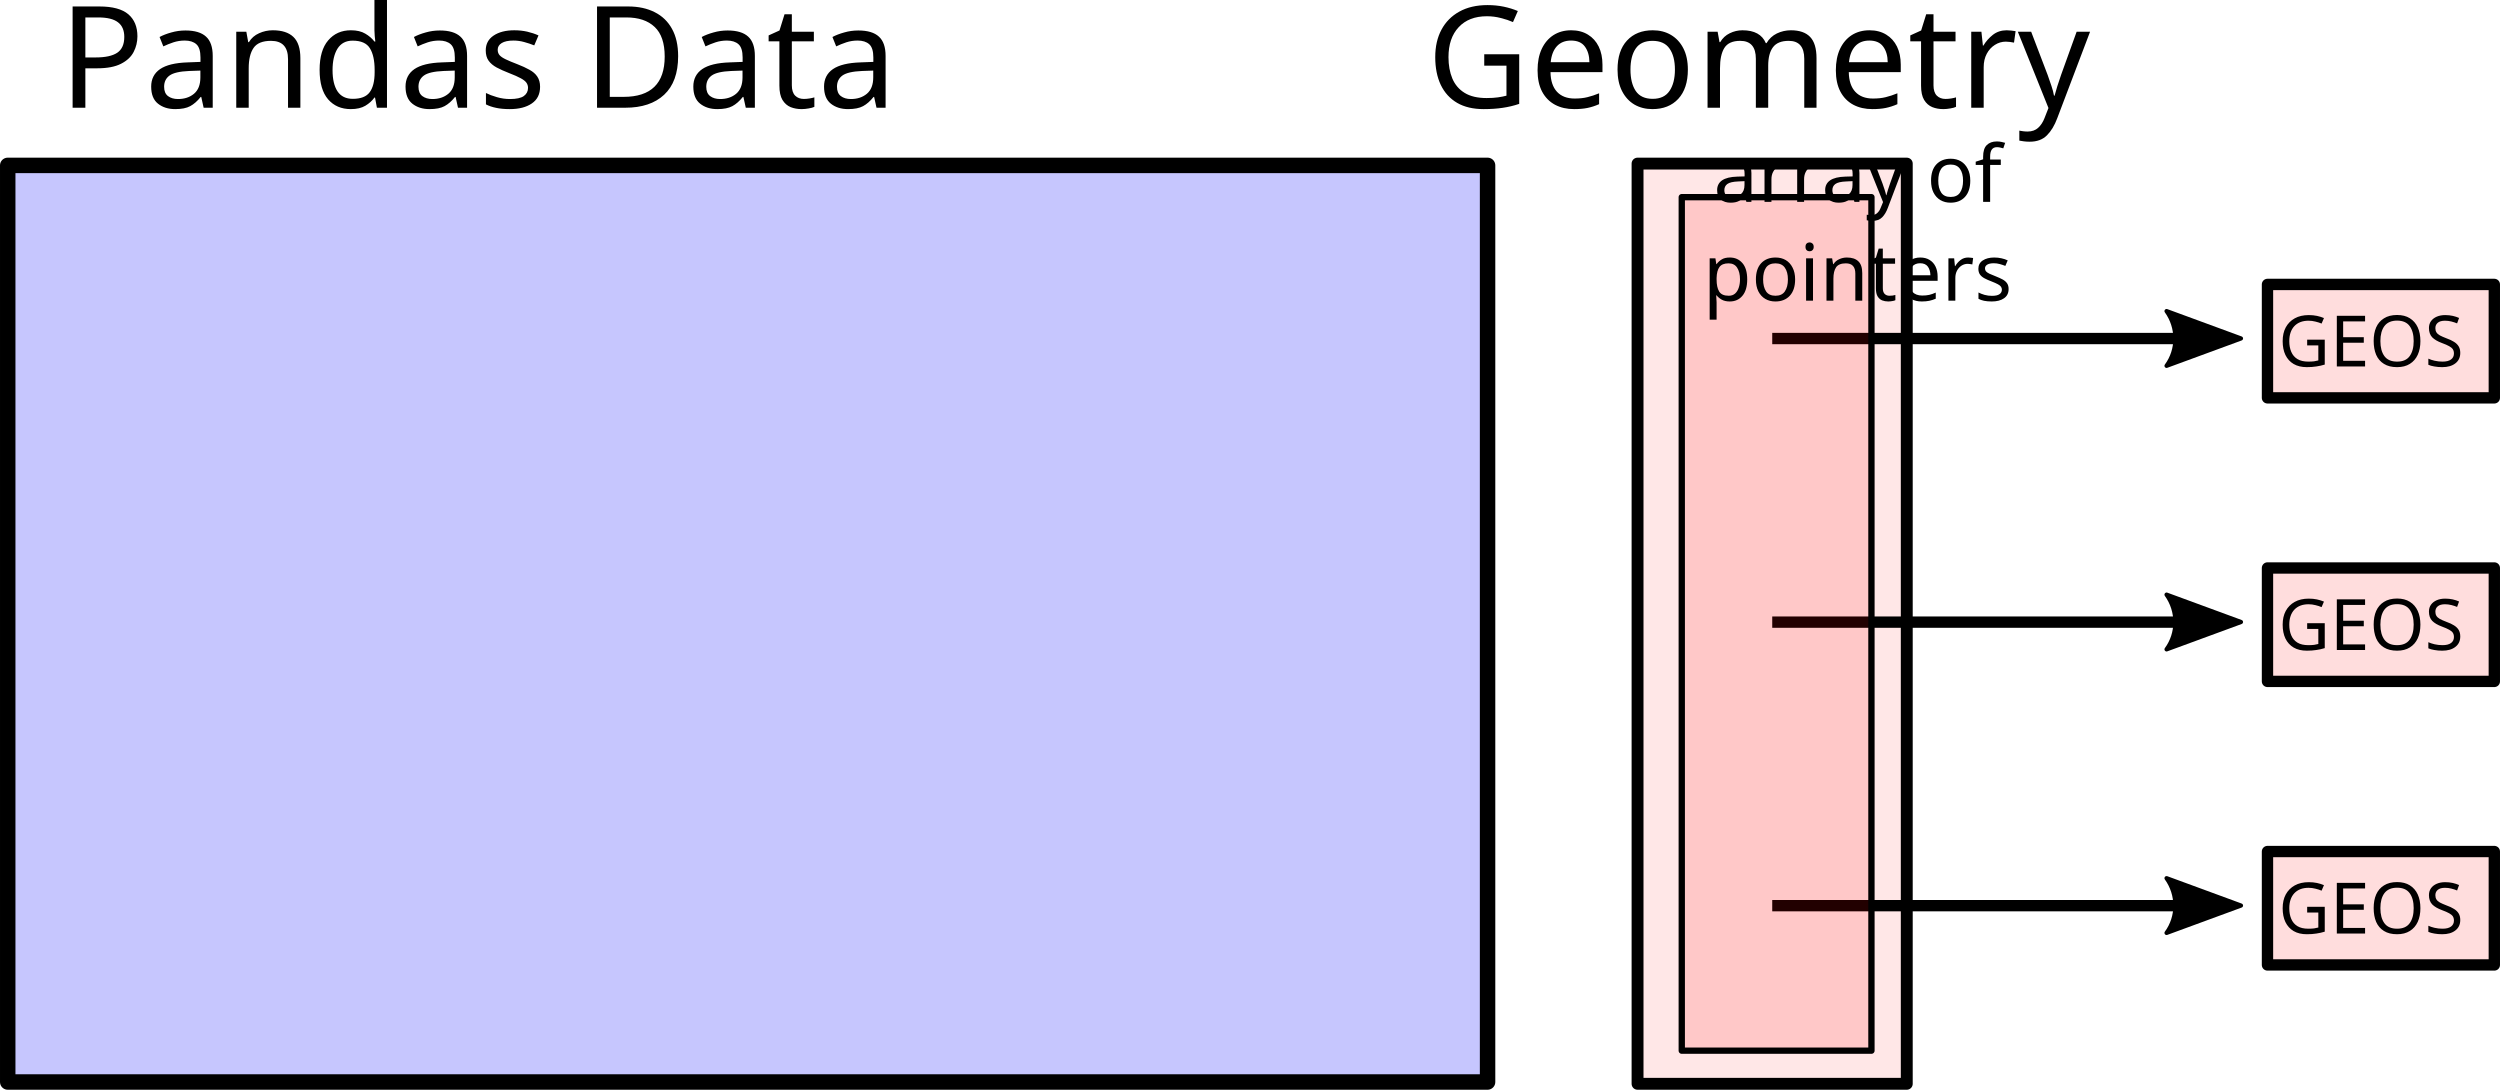
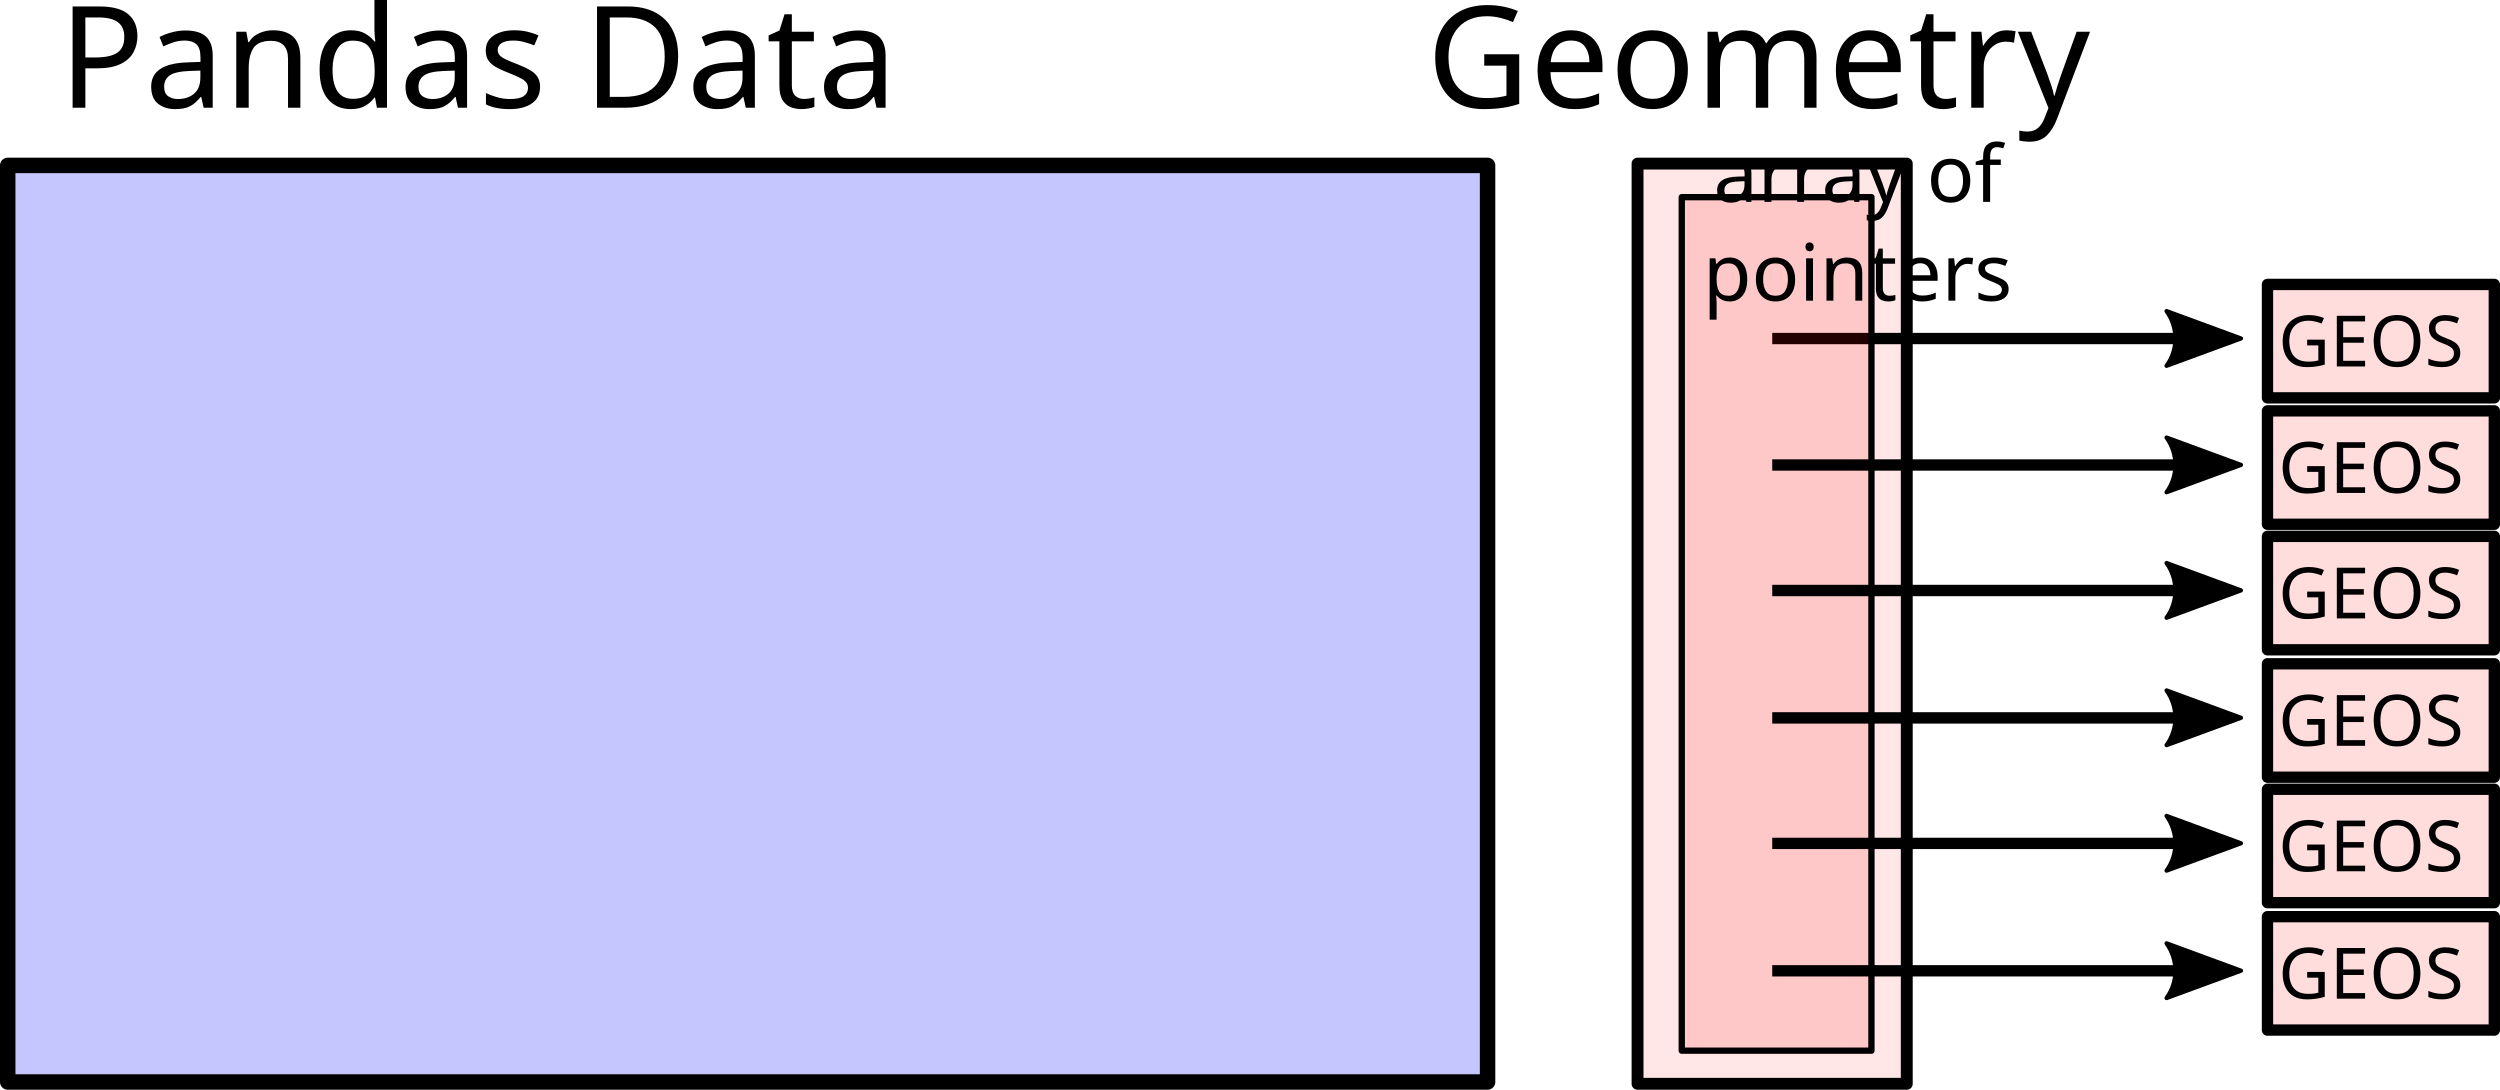
<svg xmlns="http://www.w3.org/2000/svg" width="111.596mm" height="48.644mm" viewBox="0 0 395.417 172.361" id="svg2" version="1.1">
  <defs id="defs4">
    <marker style="overflow:visible" id="marker5358" refX="0" refY="0" orient="auto">
      <path transform="scale(-0.6,-0.6)" d="M 8.719,4.034 -2.207,0.016 8.719,-4.002 c -1.745,2.372 -1.735,5.617 -6e-7,8.035 z" style="fill:#000000;fill-opacity:1;fill-rule:evenodd;stroke:#000000;stroke-width:0.625;stroke-linejoin:round;stroke-opacity:1" id="path5360" />
    </marker>
    <marker orient="auto" refY="0" refX="0" id="Arrow2Mend" style="overflow:visible">
      <path id="path4177" style="fill:#000000;fill-opacity:1;fill-rule:evenodd;stroke:#000000;stroke-width:0.625;stroke-linejoin:round;stroke-opacity:1" d="M 8.719,4.034 -2.207,0.016 8.719,-4.002 c -1.745,2.372 -1.735,5.617 -6e-7,8.035 z" transform="scale(-0.6,-0.6)" />
    </marker>
    <marker orient="auto" refY="0" refX="0" id="Arrow1Lend" style="overflow:visible">
      <path id="path4153" d="M 0,0 5,-5 -12.5,0 5,5 0,0 Z" style="fill:#000000;fill-opacity:1;fill-rule:evenodd;stroke:#000000;stroke-width:1pt;stroke-opacity:1" transform="matrix(-0.8,0,0,-0.8,-10,0)" />
-     </marker>
-     <marker orient="auto" refY="0" refX="0" id="Arrow2Mend-7" style="overflow:visible">
-       <path id="path4177-5" style="fill:#000000;fill-opacity:1;fill-rule:evenodd;stroke:#000000;stroke-width:0.625;stroke-linejoin:round;stroke-opacity:1" d="M 8.719,4.034 -2.207,0.016 8.719,-4.002 c -1.745,2.372 -1.735,5.617 -6e-7,8.035 z" transform="scale(-0.6,-0.6)" />
    </marker>
    <marker orient="auto" refY="0" refX="0" id="Arrow2Mend-6" style="overflow:visible">
      <path id="path4177-2" style="fill:#000000;fill-opacity:1;fill-rule:evenodd;stroke:#000000;stroke-width:0.625;stroke-linejoin:round;stroke-opacity:1" d="M 8.719,4.034 -2.207,0.016 8.719,-4.002 c -1.745,2.372 -1.735,5.617 -6e-7,8.035 z" transform="scale(-0.6,-0.6)" />
    </marker>
    <marker orient="auto" refY="0" refX="0" id="Arrow2Mend-2" style="overflow:visible">
      <path id="path4177-7" style="fill:#000000;fill-opacity:1;fill-rule:evenodd;stroke:#000000;stroke-width:0.625;stroke-linejoin:round;stroke-opacity:1" d="M 8.719,4.034 -2.207,0.016 8.719,-4.002 c -1.745,2.372 -1.735,5.617 -6e-7,8.035 z" transform="scale(-0.6,-0.6)" />
    </marker>
    <marker orient="auto" refY="0" refX="0" id="Arrow2Mend-3" style="overflow:visible">
      <path id="path4177-6" style="fill:#000000;fill-opacity:1;fill-rule:evenodd;stroke:#000000;stroke-width:0.625;stroke-linejoin:round;stroke-opacity:1" d="M 8.719,4.034 -2.207,0.016 8.719,-4.002 c -1.745,2.372 -1.735,5.617 -6e-7,8.035 z" transform="scale(-0.6,-0.6)" />
    </marker>
    <marker orient="auto" refY="0" refX="0" id="Arrow2Mend-8" style="overflow:visible">
      <path id="path4177-9" style="fill:#000000;fill-opacity:1;fill-rule:evenodd;stroke:#000000;stroke-width:0.625;stroke-linejoin:round;stroke-opacity:1" d="M 8.719,4.034 -2.207,0.016 8.719,-4.002 c -1.745,2.372 -1.735,5.617 -6e-7,8.035 z" transform="scale(-0.6,-0.6)" />
    </marker>
    <marker orient="auto" refY="0" refX="0" id="Arrow2Mend-1" style="overflow:visible">
      <path id="path4177-94" style="fill:#000000;fill-opacity:1;fill-rule:evenodd;stroke:#000000;stroke-width:0.625;stroke-linejoin:round;stroke-opacity:1" d="M 8.719,4.034 -2.207,0.016 8.719,-4.002 c -1.745,2.372 -1.735,5.617 -6e-7,8.035 z" transform="scale(-0.6,-0.6)" />
    </marker>
    <marker orient="auto" refY="0" refX="0" id="Arrow2Mend-0" style="overflow:visible">
      <path id="path4177-63" style="fill:#000000;fill-opacity:1;fill-rule:evenodd;stroke:#000000;stroke-width:0.625;stroke-linejoin:round;stroke-opacity:1" d="M 8.719,4.034 -2.207,0.016 8.719,-4.002 c -1.745,2.372 -1.735,5.617 -6e-7,8.035 z" transform="scale(-0.6,-0.6)" />
    </marker>
    <marker orient="auto" refY="0" refX="0" id="Arrow2Mend-65" style="overflow:visible">
      <path id="path4177-69" style="fill:#000000;fill-opacity:1;fill-rule:evenodd;stroke:#000000;stroke-width:0.625;stroke-linejoin:round;stroke-opacity:1" d="M 8.719,4.034 -2.207,0.016 8.719,-4.002 c -1.745,2.372 -1.735,5.617 -6e-7,8.035 z" transform="scale(-0.6,-0.6)" />
    </marker>
+     <marker orient="auto" refY="0" refX="0" id="Arrow2Mend-36" style="overflow:visible">
+       <path id="path4177-75" style="fill:#000000;fill-opacity:1;fill-rule:evenodd;stroke:#000000;stroke-width:0.625;stroke-linejoin:round;stroke-opacity:1" d="M 8.719,4.034 -2.207,0.016 8.719,-4.002 c -1.745,2.372 -1.735,5.617 -6e-7,8.035 z" transform="scale(-0.6,-0.6)" />
+     </marker>
+     <marker orient="auto" refY="0" refX="0" id="Arrow2Mend-12" style="overflow:visible">
+       <path id="path4177-70" style="fill:#000000;fill-opacity:1;fill-rule:evenodd;stroke:#000000;stroke-width:0.625;stroke-linejoin:round;stroke-opacity:1" d="M 8.719,4.034 -2.207,0.016 8.719,-4.002 c -1.745,2.372 -1.735,5.617 -6e-7,8.035 z" transform="scale(-0.6,-0.6)" />
+     </marker>
+     <marker orient="auto" refY="0" refX="0" id="Arrow2Mend-62" style="overflow:visible">
+       <path id="path4177-61" style="fill:#000000;fill-opacity:1;fill-rule:evenodd;stroke:#000000;stroke-width:0.625;stroke-linejoin:round;stroke-opacity:1" d="M 8.719,4.034 -2.207,0.016 8.719,-4.002 c -1.745,2.372 -1.735,5.617 -6e-7,8.035 z" transform="scale(-0.6,-0.6)" />
+     </marker>
+     <marker orient="auto" refY="0" refX="0" id="Arrow2Mend-02" style="overflow:visible">
+       <path id="path4177-3" style="fill:#000000;fill-opacity:1;fill-rule:evenodd;stroke:#000000;stroke-width:0.625;stroke-linejoin:round;stroke-opacity:1" d="M 8.719,4.034 -2.207,0.016 8.719,-4.002 c -1.745,2.372 -1.735,5.617 -6e-7,8.035 z" transform="scale(-0.6,-0.6)" />
+     </marker>
+     <marker orient="auto" refY="0" refX="0" id="Arrow2Mend-02-9" style="overflow:visible">
+       <path id="path4177-3-7" style="fill:#000000;fill-opacity:1;fill-rule:evenodd;stroke:#000000;stroke-width:0.625;stroke-linejoin:round;stroke-opacity:1" d="M 8.719,4.034 -2.207,0.016 8.719,-4.002 c -1.745,2.372 -1.735,5.617 -6e-7,8.035 z" transform="scale(-0.6,-0.6)" />
+     </marker>
+     <marker orient="auto" refY="0" refX="0" id="Arrow2Mend-7" style="overflow:visible">
+       <path id="path4177-5" style="fill:#000000;fill-opacity:1;fill-rule:evenodd;stroke:#000000;stroke-width:0.625;stroke-linejoin:round;stroke-opacity:1" d="M 8.719,4.034 -2.207,0.016 8.719,-4.002 c -1.745,2.372 -1.735,5.617 -6e-7,8.035 z" transform="scale(-0.6,-0.6)" />
+     </marker>
+     <marker orient="auto" refY="0" refX="0" id="Arrow2Mend-02-3" style="overflow:visible">
+       <path id="path4177-3-6" style="fill:#000000;fill-opacity:1;fill-rule:evenodd;stroke:#000000;stroke-width:0.625;stroke-linejoin:round;stroke-opacity:1" d="M 8.719,4.034 -2.207,0.016 8.719,-4.002 c -1.745,2.372 -1.735,5.617 -6e-7,8.035 z" transform="scale(-0.6,-0.6)" />
+     </marker>
+     <marker orient="auto" refY="0" refX="0" id="Arrow2Mend-7-1" style="overflow:visible">
+       <path id="path4177-5-2" style="fill:#000000;fill-opacity:1;fill-rule:evenodd;stroke:#000000;stroke-width:0.625;stroke-linejoin:round;stroke-opacity:1" d="M 8.719,4.034 -2.207,0.016 8.719,-4.002 c -1.745,2.372 -1.735,5.617 -6e-7,8.035 z" transform="scale(-0.6,-0.6)" />
+     </marker>
+     <marker orient="auto" refY="0" refX="0" id="Arrow2Mend-02-5" style="overflow:visible">
+       <path id="path4177-3-0" style="fill:#000000;fill-opacity:1;fill-rule:evenodd;stroke:#000000;stroke-width:0.625;stroke-linejoin:round;stroke-opacity:1" d="M 8.719,4.034 -2.207,0.016 8.719,-4.002 c -1.745,2.372 -1.735,5.617 -6e-7,8.035 z" transform="scale(-0.6,-0.6)" />
+     </marker>
+     <marker orient="auto" refY="0" refX="0" id="Arrow2Mend-7-3" style="overflow:visible">
+       <path id="path4177-5-6" style="fill:#000000;fill-opacity:1;fill-rule:evenodd;stroke:#000000;stroke-width:0.625;stroke-linejoin:round;stroke-opacity:1" d="M 8.719,4.034 -2.207,0.016 8.719,-4.002 c -1.745,2.372 -1.735,5.617 -6e-7,8.035 z" transform="scale(-0.6,-0.6)" />
+     </marker>
  </defs>
  <g id="layer1" transform="translate(-129,-381.1796)">
    <rect style="fill:#0000fc;fill-opacity:0.224;stroke:#000000;stroke-width:2.443;stroke-linejoin:round;stroke-miterlimit:4;stroke-dasharray:none;stroke-opacity:1" id="rect4138" width="234.064" height="144.981" x="130.221" y="407.338" />
    <rect style="fill:#ff0000;fill-opacity:0.097;stroke:#000000;stroke-width:1.882;stroke-linejoin:round;stroke-miterlimit:4;stroke-dasharray:none;stroke-opacity:1" id="rect4140" width="42.581" height="145.542" x="388.007" y="407.058" />
    <path style="fill:none;fill-rule:evenodd;stroke:#000000;stroke-width:1.794px;stroke-linecap:butt;stroke-linejoin:miter;stroke-opacity:1;marker-end:url(#Arrow2Mend)" d="m 409.309,434.729 c 71.758,0 71.758,0 71.758,0" id="path4144" />
    <text xml:space="preserve" style="font-style:normal;font-weight:normal;font-size:71.758px;line-height:125%;font-family:sans-serif;letter-spacing:0px;word-spacing:0px;fill:#000000;fill-opacity:1;stroke:none;stroke-width:1px;stroke-linecap:butt;stroke-linejoin:miter;stroke-opacity:1" x="138.313" y="398.217" id="text4632">
      <tspan id="tspan4634" x="138.313" y="398.217" style="font-size:22.424px">Pandas Data</tspan>
    </text>
    <text xml:space="preserve" style="font-style:normal;font-weight:normal;font-size:71.758px;line-height:125%;font-family:sans-serif;letter-spacing:0px;word-spacing:0px;fill:#000000;fill-opacity:1;stroke:none;stroke-width:1px;stroke-linecap:butt;stroke-linejoin:miter;stroke-opacity:1" x="354.632" y="398.217" id="text4632-3">
      <tspan id="tspan4634-6" x="354.632" y="398.217" style="font-size:22.424px">Geometry</tspan>
    </text>
    <rect style="fill:#ff0000;fill-opacity:0.134;stroke:#000000;stroke-width:1.794;stroke-linejoin:round;stroke-miterlimit:4;stroke-dasharray:none;stroke-opacity:1" id="rect5035" width="35.879" height="17.939" x="487.641" y="426.167" />
    <text xml:space="preserve" style="font-style:normal;font-weight:normal;font-size:71.758px;line-height:125%;font-family:sans-serif;letter-spacing:0px;word-spacing:0px;fill:#000000;fill-opacity:1;stroke:none;stroke-width:1px;stroke-linecap:butt;stroke-linejoin:miter;stroke-opacity:1" x="489.357" y="439.141" id="text5024">
      <tspan id="tspan5026" x="489.357" y="439.141" style="font-size:11.212px">GEOS</tspan>
    </text>
-     <path style="fill:none;fill-rule:evenodd;stroke:#000000;stroke-width:1.794px;stroke-linecap:butt;stroke-linejoin:miter;stroke-opacity:1;marker-end:url(#Arrow2Mend-7)" d="m 409.309,479.577 c 71.758,0 71.758,0 71.758,0" id="path4144-4" />
-     <rect style="fill:#ff0000;fill-opacity:0.134;stroke:#000000;stroke-width:1.794;stroke-linejoin:round;stroke-miterlimit:4;stroke-dasharray:none;stroke-opacity:1" id="rect5035-5" width="35.879" height="17.939" x="487.641" y="471.016" />
-     <text xml:space="preserve" style="font-style:normal;font-weight:normal;font-size:71.758px;line-height:125%;font-family:sans-serif;letter-spacing:0px;word-spacing:0px;fill:#000000;fill-opacity:1;stroke:none;stroke-width:1px;stroke-linecap:butt;stroke-linejoin:miter;stroke-opacity:1" x="489.357" y="483.989" id="text5024-0">
-       <tspan id="tspan5026-3" x="489.357" y="483.989" style="font-size:11.212px">GEOS</tspan>
-     </text>
-     <path style="fill:none;fill-rule:evenodd;stroke:#000000;stroke-width:1.794px;stroke-linecap:butt;stroke-linejoin:miter;stroke-opacity:1;marker-end:url(#marker5358)" d="m 409.309,524.426 c 71.758,0 71.758,0 71.758,0" id="path4144-45" />
-     <rect style="fill:#ff0000;fill-opacity:0.134;stroke:#000000;stroke-width:1.794;stroke-linejoin:round;stroke-miterlimit:4;stroke-dasharray:none;stroke-opacity:1" id="rect5035-2" width="35.879" height="17.939" x="487.641" y="515.865" />
-     <text xml:space="preserve" style="font-style:normal;font-weight:normal;font-size:71.758px;line-height:125%;font-family:sans-serif;letter-spacing:0px;word-spacing:0px;fill:#000000;fill-opacity:1;stroke:none;stroke-width:1px;stroke-linecap:butt;stroke-linejoin:miter;stroke-opacity:1" x="489.357" y="528.838" id="text5024-54">
-       <tspan id="tspan5026-7" x="489.357" y="528.838" style="font-size:11.212px">GEOS</tspan>
-     </text>
    <rect style="fill:#ff0000;fill-opacity:0.134;stroke:#000000;stroke-width:1;stroke-linejoin:round;stroke-miterlimit:4;stroke-dasharray:none;stroke-opacity:1" id="rect5480" width="30" height="135" x="395" y="412.362" />
    <text xml:space="preserve" style="font-style:normal;font-weight:normal;font-size:40px;line-height:125%;font-family:sans-serif;letter-spacing:0px;word-spacing:0px;fill:#000000;fill-opacity:1;stroke:none;stroke-width:1px;stroke-linecap:butt;stroke-linejoin:miter;stroke-opacity:1" x="458.844" y="413.112" id="text5482">
      <tspan id="tspan5484" x="460.834" y="413.112" style="font-size:12.5px;text-align:center;text-anchor:middle">array of </tspan>
      <tspan x="460.834" y="428.737" style="font-size:12.5px;text-align:center;text-anchor:middle" id="tspan5490">pointers </tspan>
      <tspan x="458.844" y="444.362" id="tspan5486" style="font-size:12.5px;text-align:center;text-anchor:middle" />
    </text>
+     <path style="fill:none;fill-rule:evenodd;stroke:#000000;stroke-width:1.794px;stroke-linecap:butt;stroke-linejoin:miter;stroke-opacity:1;marker-end:url(#Arrow2Mend-36)" d="m 0,9.459 c 71.758,0 71.758,0 71.758,0" id="path4144-3" />
+     <rect style="fill:#ff0000;fill-opacity:0.134;stroke:#000000;stroke-width:1.794;stroke-linejoin:round;stroke-miterlimit:4;stroke-dasharray:none;stroke-opacity:1" id="rect5035-56" width="35.879" height="17.939" x="78.332" y="0.897" />
+     <text xml:space="preserve" style="font-style:normal;font-weight:normal;font-size:71.758px;line-height:125%;font-family:sans-serif;letter-spacing:0px;word-spacing:0px;fill:#000000;fill-opacity:1;stroke:none;stroke-width:1px;stroke-linecap:butt;stroke-linejoin:miter;stroke-opacity:1" x="80.048" y="13.87" id="text5024-2">
+       <tspan id="tspan5026-9" x="80.048" y="13.87" style="font-size:11.212px">GEOS</tspan>
+     </text>
+     <path style="fill:none;fill-rule:evenodd;stroke:#000000;stroke-width:1.794px;stroke-linecap:butt;stroke-linejoin:miter;stroke-opacity:1;marker-end:url(#Arrow2Mend-12)" d="m 0,9.459 c 71.758,0 71.758,0 71.758,0" id="path4144-9" />
+     <rect style="fill:#ff0000;fill-opacity:0.134;stroke:#000000;stroke-width:1.794;stroke-linejoin:round;stroke-miterlimit:4;stroke-dasharray:none;stroke-opacity:1" id="rect5035-3" width="35.879" height="17.939" x="78.332" y="0.897" />
+     <text xml:space="preserve" style="font-style:normal;font-weight:normal;font-size:71.758px;line-height:125%;font-family:sans-serif;letter-spacing:0px;word-spacing:0px;fill:#000000;fill-opacity:1;stroke:none;stroke-width:1px;stroke-linecap:butt;stroke-linejoin:miter;stroke-opacity:1" x="80.048" y="13.87" id="text5024-6">
+       <tspan id="tspan5026-0" x="80.048" y="13.87" style="font-size:11.212px">GEOS</tspan>
+     </text>
+     <path style="fill:none;fill-rule:evenodd;stroke:#000000;stroke-width:1.794px;stroke-linecap:butt;stroke-linejoin:miter;stroke-opacity:1;marker-end:url(#Arrow2Mend-62)" d="m 409.309,454.729 c 71.758,0 71.758,0 71.758,0" id="path4144-8" />
+     <rect style="fill:#ff0000;fill-opacity:0.134;stroke:#000000;stroke-width:1.794;stroke-linejoin:round;stroke-miterlimit:4;stroke-dasharray:none;stroke-opacity:1" id="rect5035-7" width="35.879" height="17.939" x="487.641" y="446.167" />
+     <text xml:space="preserve" style="font-style:normal;font-weight:normal;font-size:71.758px;line-height:125%;font-family:sans-serif;letter-spacing:0px;word-spacing:0px;fill:#000000;fill-opacity:1;stroke:none;stroke-width:1px;stroke-linecap:butt;stroke-linejoin:miter;stroke-opacity:1" x="489.357" y="459.141" id="text5024-9">
+       <tspan id="tspan5026-2" x="489.357" y="459.141" style="font-size:11.212px">GEOS</tspan>
+     </text>
+     <path style="fill:none;fill-rule:evenodd;stroke:#000000;stroke-width:1.794px;stroke-linecap:butt;stroke-linejoin:miter;stroke-opacity:1;marker-end:url(#Arrow2Mend-7)" d="m 0,9.459 c 71.758,0 71.758,0 71.758,0" id="path4144-4" />
+     <rect style="fill:#ff0000;fill-opacity:0.134;stroke:#000000;stroke-width:1.794;stroke-linejoin:round;stroke-miterlimit:4;stroke-dasharray:none;stroke-opacity:1" id="rect5035-5" width="35.879" height="17.939" x="78.332" y="0.897" />
+     <text xml:space="preserve" style="font-style:normal;font-weight:normal;font-size:71.758px;line-height:125%;font-family:sans-serif;letter-spacing:0px;word-spacing:0px;fill:#000000;fill-opacity:1;stroke:none;stroke-width:1px;stroke-linecap:butt;stroke-linejoin:miter;stroke-opacity:1" x="80.048" y="13.871" id="text5024-0">
+       <tspan id="tspan5026-3" x="80.048" y="13.871" style="font-size:11.212px">GEOS</tspan>
+     </text>
+     <path style="fill:none;fill-rule:evenodd;stroke:#000000;stroke-width:1.794px;stroke-linecap:butt;stroke-linejoin:miter;stroke-opacity:1;marker-end:url(#Arrow2Mend-02-9)" d="m 0,29.61 c 71.758,0 71.758,0 71.758,0" id="path4144-7" />
+     <rect style="fill:#ff0000;fill-opacity:0.134;stroke:#000000;stroke-width:1.794;stroke-linejoin:round;stroke-miterlimit:4;stroke-dasharray:none;stroke-opacity:1" id="rect5035-59" width="35.879" height="17.939" x="78.332" y="21.048" />
+     <text xml:space="preserve" style="font-style:normal;font-weight:normal;font-size:71.758px;line-height:125%;font-family:sans-serif;letter-spacing:0px;word-spacing:0px;fill:#000000;fill-opacity:1;stroke:none;stroke-width:1px;stroke-linecap:butt;stroke-linejoin:miter;stroke-opacity:1" x="80.048" y="34.022" id="text5024-22">
+       <tspan id="tspan5026-8" x="80.048" y="34.022" style="font-size:11.212px">GEOS</tspan>
+     </text>
+     <path style="fill:none;fill-rule:evenodd;stroke:#000000;stroke-width:1.794px;stroke-linecap:butt;stroke-linejoin:miter;stroke-opacity:1;marker-end:url(#Arrow2Mend-7-1)" d="m 409.309,474.577 c 71.758,0 71.758,0 71.758,0" id="path4144-4-9" />
+     <rect style="fill:#ff0000;fill-opacity:0.134;stroke:#000000;stroke-width:1.794;stroke-linejoin:round;stroke-miterlimit:4;stroke-dasharray:none;stroke-opacity:1" id="rect5035-5-3" width="35.879" height="17.939" x="487.641" y="466.016" />
+     <text xml:space="preserve" style="font-style:normal;font-weight:normal;font-size:71.758px;line-height:125%;font-family:sans-serif;letter-spacing:0px;word-spacing:0px;fill:#000000;fill-opacity:1;stroke:none;stroke-width:1px;stroke-linecap:butt;stroke-linejoin:miter;stroke-opacity:1" x="489.357" y="478.989" id="text5024-0-1">
+       <tspan id="tspan5026-3-9" x="489.357" y="478.989" style="font-size:11.212px">GEOS</tspan>
+     </text>
+     <path style="fill:none;fill-rule:evenodd;stroke:#000000;stroke-width:1.794px;stroke-linecap:butt;stroke-linejoin:miter;stroke-opacity:1;marker-end:url(#Arrow2Mend-02-3)" d="m 409.309,494.729 c 71.758,0 71.758,0 71.758,0" id="path4144-7-4" />
+     <rect style="fill:#ff0000;fill-opacity:0.134;stroke:#000000;stroke-width:1.794;stroke-linejoin:round;stroke-miterlimit:4;stroke-dasharray:none;stroke-opacity:1" id="rect5035-59-7" width="35.879" height="17.939" x="487.641" y="486.167" />
+     <text xml:space="preserve" style="font-style:normal;font-weight:normal;font-size:71.758px;line-height:125%;font-family:sans-serif;letter-spacing:0px;word-spacing:0px;fill:#000000;fill-opacity:1;stroke:none;stroke-width:1px;stroke-linecap:butt;stroke-linejoin:miter;stroke-opacity:1" x="489.357" y="499.141" id="text5024-22-8">
+       <tspan id="tspan5026-8-4" x="489.357" y="499.141" style="font-size:11.212px">GEOS</tspan>
+     </text>
+     <path style="fill:none;fill-rule:evenodd;stroke:#000000;stroke-width:1.794px;stroke-linecap:butt;stroke-linejoin:miter;stroke-opacity:1;marker-end:url(#Arrow2Mend-7-3)" d="m 409.309,514.577 c 71.758,0 71.758,0 71.758,0" id="path4144-4-1" />
+     <rect style="fill:#ff0000;fill-opacity:0.134;stroke:#000000;stroke-width:1.794;stroke-linejoin:round;stroke-miterlimit:4;stroke-dasharray:none;stroke-opacity:1" id="rect5035-5-0" width="35.879" height="17.939" x="487.641" y="506.016" />
+     <text xml:space="preserve" style="font-style:normal;font-weight:normal;font-size:71.758px;line-height:125%;font-family:sans-serif;letter-spacing:0px;word-spacing:0px;fill:#000000;fill-opacity:1;stroke:none;stroke-width:1px;stroke-linecap:butt;stroke-linejoin:miter;stroke-opacity:1" x="489.357" y="518.989" id="text5024-0-6">
+       <tspan id="tspan5026-3-3" x="489.357" y="518.989" style="font-size:11.212px">GEOS</tspan>
+     </text>
+     <path style="fill:none;fill-rule:evenodd;stroke:#000000;stroke-width:1.794px;stroke-linecap:butt;stroke-linejoin:miter;stroke-opacity:1;marker-end:url(#Arrow2Mend-02-5)" d="m 409.309,534.729 c 71.758,0 71.758,0 71.758,0" id="path4144-7-2" />
+     <rect style="fill:#ff0000;fill-opacity:0.134;stroke:#000000;stroke-width:1.794;stroke-linejoin:round;stroke-miterlimit:4;stroke-dasharray:none;stroke-opacity:1" id="rect5035-59-0" width="35.879" height="17.939" x="487.641" y="526.167" />
+     <text xml:space="preserve" style="font-style:normal;font-weight:normal;font-size:71.758px;line-height:125%;font-family:sans-serif;letter-spacing:0px;word-spacing:0px;fill:#000000;fill-opacity:1;stroke:none;stroke-width:1px;stroke-linecap:butt;stroke-linejoin:miter;stroke-opacity:1" x="489.357" y="539.141" id="text5024-22-6">
+       <tspan id="tspan5026-8-1" x="489.357" y="539.141" style="font-size:11.212px">GEOS</tspan>
+     </text>
  </g>
</svg>
